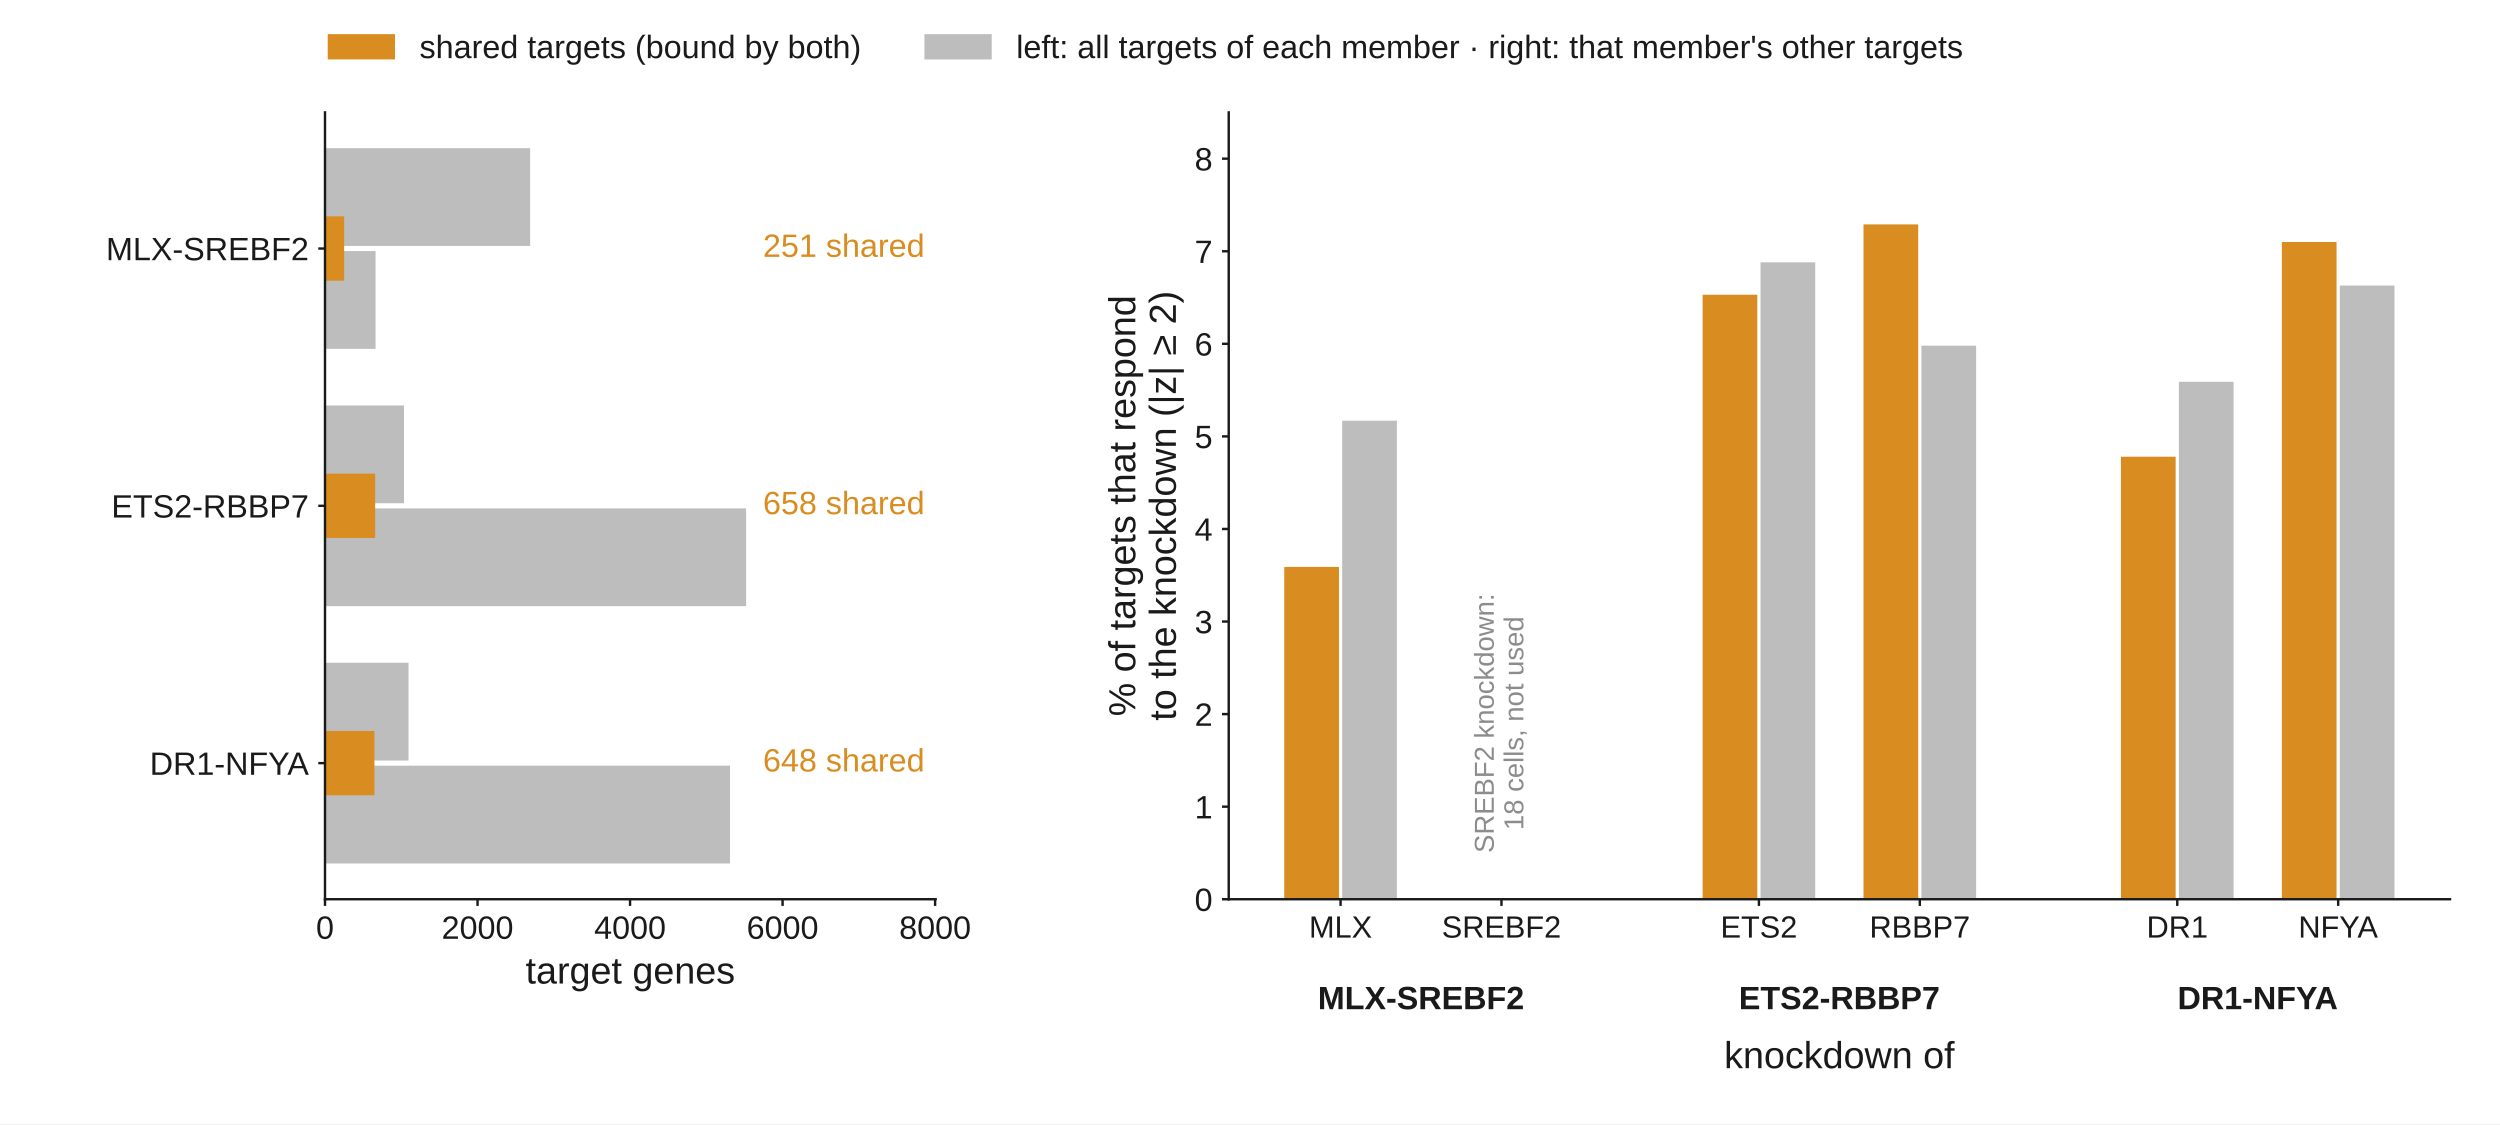
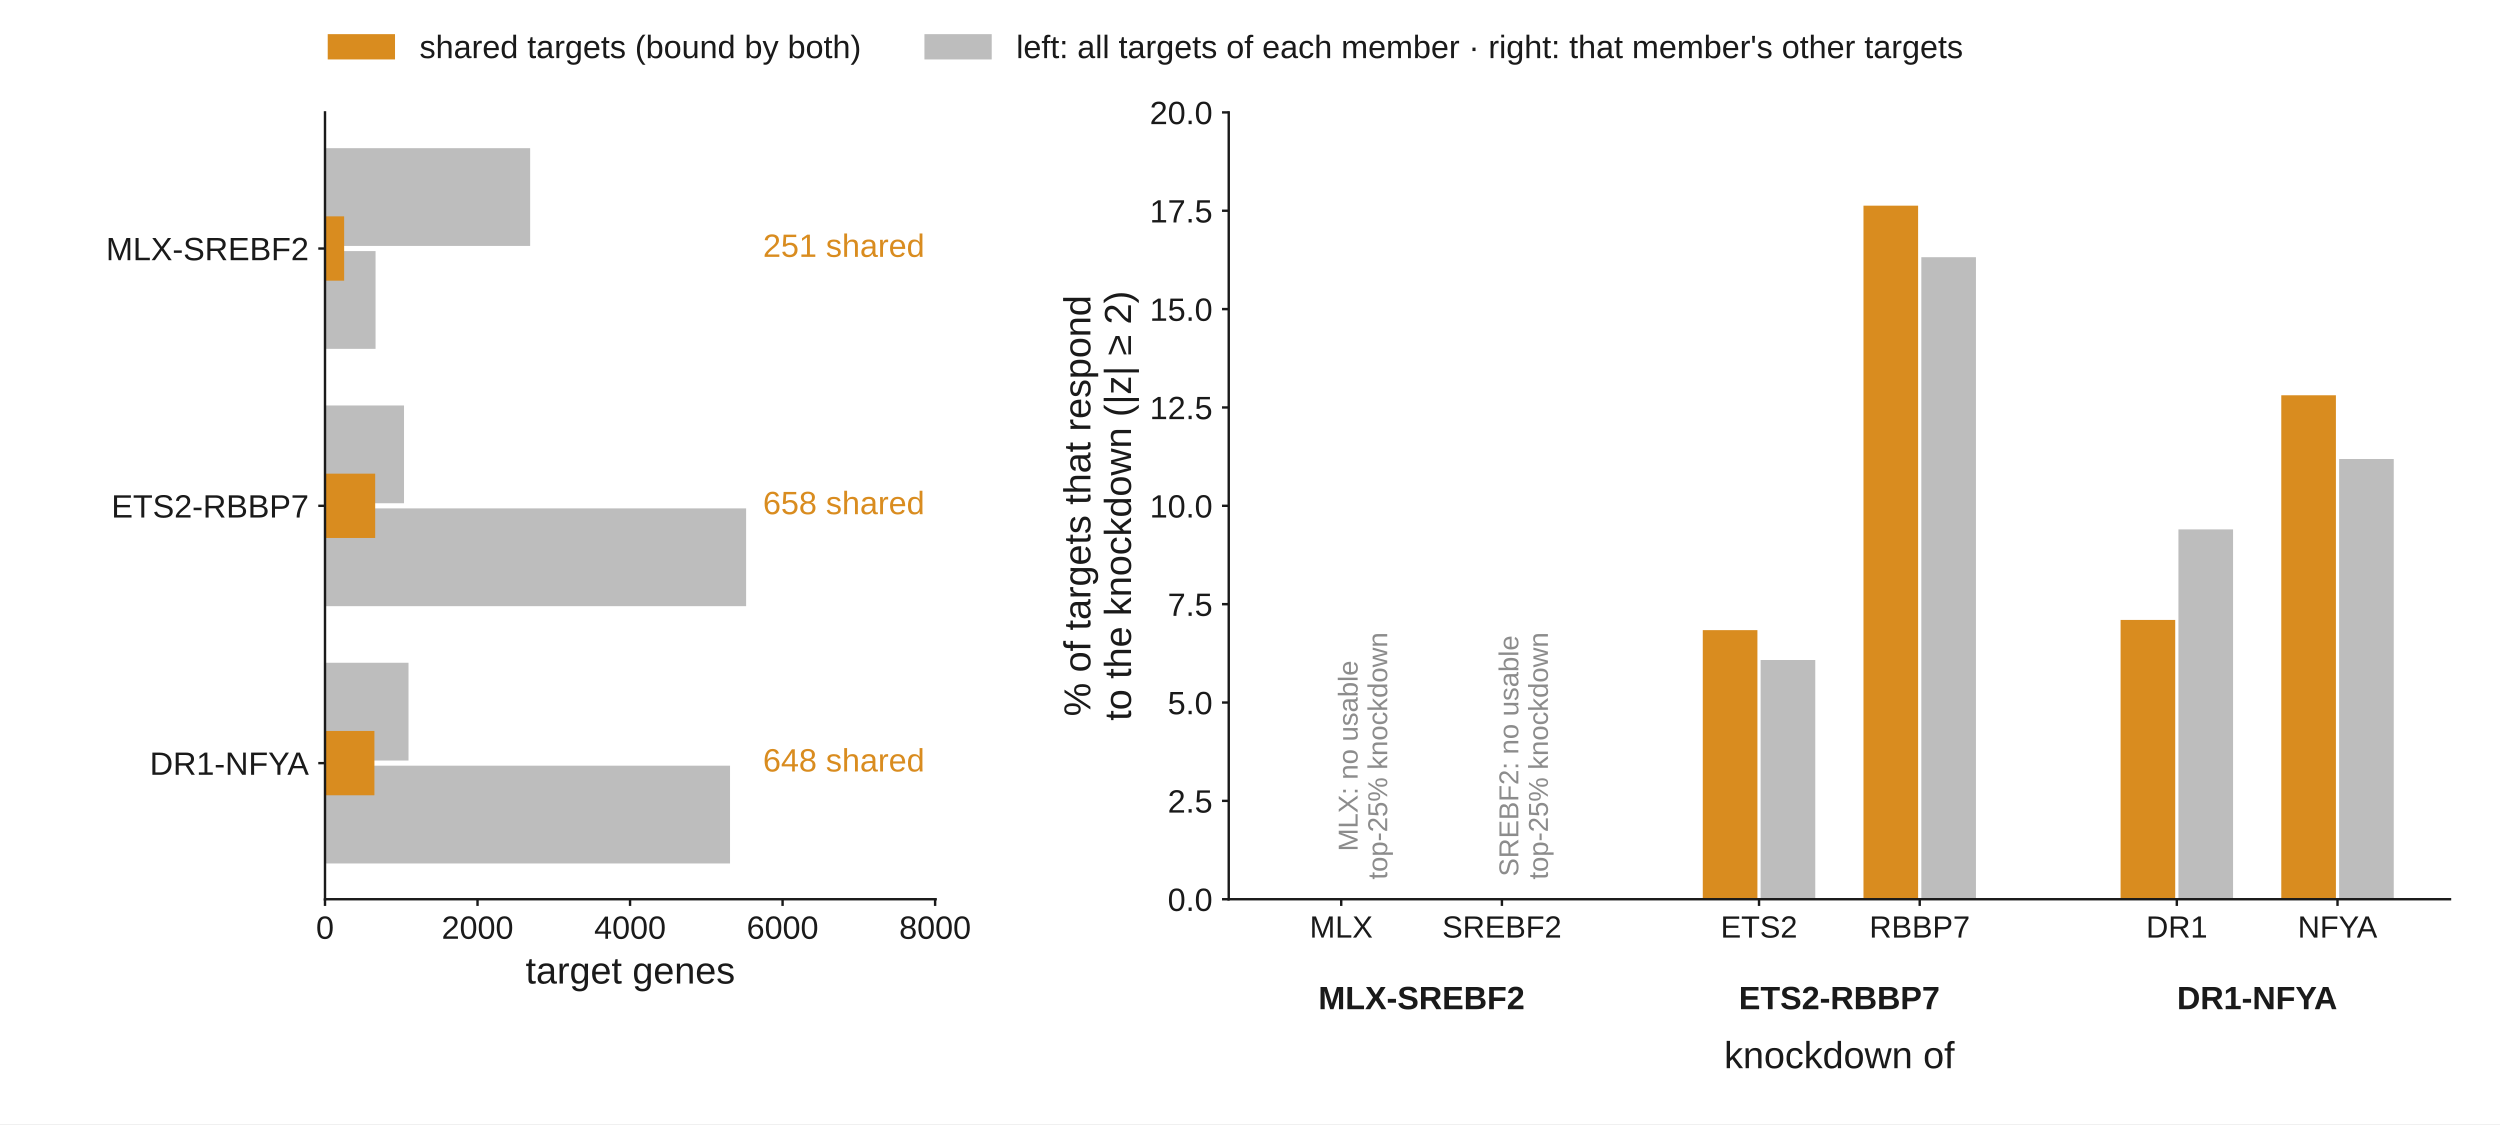
<svg xmlns="http://www.w3.org/2000/svg" xmlns:xlink="http://www.w3.org/1999/xlink" width="928.8pt" height="417.6pt" viewBox="0 0 928.8 417.6" version="1.1">
  <defs>
    <style type="text/css">*{stroke-linejoin: round; stroke-linecap: butt}</style>
  </defs>
  <g id="figure_1">
    <g id="patch_1">
      <path d="M 0 417.6  L 928.8 417.6  L 928.8 0  L 0 0  z " style="fill: #ffffff" />
    </g>
    <g id="axes_1">
      <g id="patch_2">
        <path d="M 120.744 334.08  L 347.606 334.08  L 347.606 41.76  L 120.744 41.76  z " style="fill: #ffffff" />
      </g>
      <g id="patch_3">
-         <path d="M 120.744 91.372  L 196.961 91.372  L 196.961 55.047  L 120.744 55.047  z " clip-path="url(#pb2c51ad782)" style="fill: #bdbdbd" />
+         <path d="M 120.744 91.372  L 196.961 91.372  L 196.961 55.047  L 120.744 55.047  z " clip-path="url(#p1f6030d780)" style="fill: #bdbdbd" />
      </g>
      <g id="patch_4">
-         <path d="M 120.744 186.964  L 150.097 186.964  L 150.097 150.639  L 120.744 150.639  z " clip-path="url(#pb2c51ad782)" style="fill: #bdbdbd" />
+         <path d="M 120.744 186.964  L 150.097 186.964  L 150.097 150.639  L 120.744 150.639  z " clip-path="url(#p1f6030d780)" style="fill: #bdbdbd" />
      </g>
      <g id="patch_5">
-         <path d="M 120.744 282.556  L 151.769 282.556  L 151.769 246.231  L 120.744 246.231  z " clip-path="url(#pb2c51ad782)" style="fill: #bdbdbd" />
+         <path d="M 120.744 282.556  L 151.769 282.556  L 151.769 246.231  L 120.744 246.231  z " clip-path="url(#p1f6030d780)" style="fill: #bdbdbd" />
      </g>
      <g id="patch_6">
-         <path d="M 120.744 129.609  L 139.529 129.609  L 139.529 93.284  L 120.744 93.284  z " clip-path="url(#pb2c51ad782)" style="fill: #bdbdbd" />
+         <path d="M 120.744 129.609  L 139.529 129.609  L 139.529 93.284  L 120.744 93.284  z " clip-path="url(#p1f6030d780)" style="fill: #bdbdbd" />
      </g>
      <g id="patch_7">
-         <path d="M 120.744 225.201  L 277.201 225.201  L 277.201 188.876  L 120.744 188.876  z " clip-path="url(#pb2c51ad782)" style="fill: #bdbdbd" />
+         <path d="M 120.744 225.201  L 277.201 225.201  L 277.201 188.876  L 120.744 188.876  z " clip-path="url(#p1f6030d780)" style="fill: #bdbdbd" />
      </g>
      <g id="patch_8">
-         <path d="M 120.744 320.793  L 271.222 320.793  L 271.222 284.468  L 120.744 284.468  z " clip-path="url(#pb2c51ad782)" style="fill: #bdbdbd" />
+         <path d="M 120.744 320.793  L 271.222 320.793  L 271.222 284.468  L 120.744 284.468  z " clip-path="url(#p1f6030d780)" style="fill: #bdbdbd" />
      </g>
      <g id="patch_9">
-         <path d="M 120.744 104.277  L 127.856 104.277  L 127.856 80.379  L 120.744 80.379  z " clip-path="url(#pb2c51ad782)" style="fill: #d98c1f" />
+         <path d="M 120.744 104.277  L 127.856 104.277  L 127.856 80.379  L 120.744 80.379  z " clip-path="url(#p1f6030d780)" style="fill: #d98c1f" />
      </g>
      <g id="patch_10">
-         <path d="M 120.744 199.869  L 139.387 199.869  L 139.387 175.971  L 120.744 175.971  z " clip-path="url(#pb2c51ad782)" style="fill: #d98c1f" />
+         <path d="M 120.744 199.869  L 139.387 199.869  L 139.387 175.971  L 120.744 175.971  z " clip-path="url(#p1f6030d780)" style="fill: #d98c1f" />
      </g>
      <g id="patch_11">
-         <path d="M 120.744 295.461  L 139.104 295.461  L 139.104 271.563  L 120.744 271.563  z " clip-path="url(#pb2c51ad782)" style="fill: #d98c1f" />
+         <path d="M 120.744 295.461  L 139.104 295.461  L 139.104 271.563  L 120.744 271.563  z " clip-path="url(#p1f6030d780)" style="fill: #d98c1f" />
      </g>
      <g id="matplotlib.axis_1">
        <g id="xtick_1">
          <g id="line2d_1">
            <defs>
-               <path id="m522a25f21d" d="M 0 0  L 0 2.5  " style="stroke: #1a1a1a; stroke-width: 0.9" />
+               <path id="mea891a76f1" d="M 0 0  L 0 2.5  " style="stroke: #1a1a1a; stroke-width: 0.9" />
            </defs>
            <g>
-               <use xlink:href="#m522a25f21d" x="120.744" y="334.08" style="fill: #1a1a1a; stroke: #1a1a1a; stroke-width: 0.9" />
+               <use xlink:href="#mea891a76f1" x="120.744" y="334.08" style="fill: #1a1a1a; stroke: #1a1a1a; stroke-width: 0.9" />
            </g>
          </g>
          <g id="text_1">
            <text style="font-size: 12px; font-family: 'Arial', 'Liberation Sans', 'Helvetica', 'DejaVu Sans', sans-serif; text-anchor: middle; fill: #1a1a1a" x="120.744" y="348.776" transform="rotate(-0 120.744 348.7763)">0</text>
          </g>
        </g>
        <g id="xtick_2">
          <g id="line2d_2">
            <g>
-               <use xlink:href="#m522a25f21d" x="177.411" y="334.08" style="fill: #1a1a1a; stroke: #1a1a1a; stroke-width: 0.9" />
+               <use xlink:href="#mea891a76f1" x="177.411" y="334.08" style="fill: #1a1a1a; stroke: #1a1a1a; stroke-width: 0.9" />
            </g>
          </g>
          <g id="text_2">
            <text style="font-size: 12px; font-family: 'Arial', 'Liberation Sans', 'Helvetica', 'DejaVu Sans', sans-serif; text-anchor: middle; fill: #1a1a1a" x="177.411" y="348.776" transform="rotate(-0 177.4106 348.7763)">2000</text>
          </g>
        </g>
        <g id="xtick_3">
          <g id="line2d_3">
            <g>
-               <use xlink:href="#m522a25f21d" x="234.077" y="334.08" style="fill: #1a1a1a; stroke: #1a1a1a; stroke-width: 0.9" />
+               <use xlink:href="#mea891a76f1" x="234.077" y="334.08" style="fill: #1a1a1a; stroke: #1a1a1a; stroke-width: 0.9" />
            </g>
          </g>
          <g id="text_3">
            <text style="font-size: 12px; font-family: 'Arial', 'Liberation Sans', 'Helvetica', 'DejaVu Sans', sans-serif; text-anchor: middle; fill: #1a1a1a" x="234.077" y="348.776" transform="rotate(-0 234.0773 348.7763)">4000</text>
          </g>
        </g>
        <g id="xtick_4">
          <g id="line2d_4">
            <g>
-               <use xlink:href="#m522a25f21d" x="290.744" y="334.08" style="fill: #1a1a1a; stroke: #1a1a1a; stroke-width: 0.9" />
+               <use xlink:href="#mea891a76f1" x="290.744" y="334.08" style="fill: #1a1a1a; stroke: #1a1a1a; stroke-width: 0.9" />
            </g>
          </g>
          <g id="text_4">
            <text style="font-size: 12px; font-family: 'Arial', 'Liberation Sans', 'Helvetica', 'DejaVu Sans', sans-serif; text-anchor: middle; fill: #1a1a1a" x="290.744" y="348.776" transform="rotate(-0 290.7439 348.7763)">6000</text>
          </g>
        </g>
        <g id="xtick_5">
          <g id="line2d_5">
            <g>
-               <use xlink:href="#m522a25f21d" x="347.411" y="334.08" style="fill: #1a1a1a; stroke: #1a1a1a; stroke-width: 0.9" />
+               <use xlink:href="#mea891a76f1" x="347.411" y="334.08" style="fill: #1a1a1a; stroke: #1a1a1a; stroke-width: 0.9" />
            </g>
          </g>
          <g id="text_5">
            <text style="font-size: 12px; font-family: 'Arial', 'Liberation Sans', 'Helvetica', 'DejaVu Sans', sans-serif; text-anchor: middle; fill: #1a1a1a" x="347.411" y="348.776" transform="rotate(-0 347.4106 348.7763)">8000</text>
          </g>
        </g>
        <g id="text_6">
          <text style="font-size: 14px; font-family: 'Arial', 'Liberation Sans', 'Helvetica', 'DejaVu Sans', sans-serif; text-anchor: middle; fill: #1a1a1a" x="234.175" y="365.412" transform="rotate(-0 234.175 365.4119)">target genes</text>
        </g>
      </g>
      <g id="matplotlib.axis_2">
        <g id="ytick_1">
          <g id="line2d_6">
            <defs>
-               <path id="m93558c379d" d="M 0 0  L -2.5 0  " style="stroke: #1a1a1a; stroke-width: 0.9" />
+               <path id="m82b9b6b1a9" d="M 0 0  L -2.5 0  " style="stroke: #1a1a1a; stroke-width: 0.9" />
            </defs>
            <g>
-               <use xlink:href="#m93558c379d" x="120.744" y="92.328" style="fill: #1a1a1a; stroke: #1a1a1a; stroke-width: 0.9" />
+               <use xlink:href="#m82b9b6b1a9" x="120.744" y="92.328" style="fill: #1a1a1a; stroke: #1a1a1a; stroke-width: 0.9" />
            </g>
          </g>
          <g id="text_7">
            <text style="font-size: 12px; font-family: 'Arial', 'Liberation Sans', 'Helvetica', 'DejaVu Sans', sans-serif; text-anchor: end; fill: #1a1a1a" x="114.744" y="96.676" transform="rotate(-0 114.744 96.67624)">MLX-SREBF2</text>
          </g>
        </g>
        <g id="ytick_2">
          <g id="line2d_7">
            <g>
-               <use xlink:href="#m93558c379d" x="120.744" y="187.92" style="fill: #1a1a1a; stroke: #1a1a1a; stroke-width: 0.9" />
+               <use xlink:href="#m82b9b6b1a9" x="120.744" y="187.92" style="fill: #1a1a1a; stroke: #1a1a1a; stroke-width: 0.9" />
            </g>
          </g>
          <g id="text_8">
            <text style="font-size: 12px; font-family: 'Arial', 'Liberation Sans', 'Helvetica', 'DejaVu Sans', sans-serif; text-anchor: end; fill: #1a1a1a" x="114.744" y="192.268" transform="rotate(-0 114.744 192.2681)">ETS2-RBBP7</text>
          </g>
        </g>
        <g id="ytick_3">
          <g id="line2d_8">
            <g>
-               <use xlink:href="#m93558c379d" x="120.744" y="283.512" style="fill: #1a1a1a; stroke: #1a1a1a; stroke-width: 0.9" />
+               <use xlink:href="#m82b9b6b1a9" x="120.744" y="283.512" style="fill: #1a1a1a; stroke: #1a1a1a; stroke-width: 0.9" />
            </g>
          </g>
          <g id="text_9">
            <text style="font-size: 12px; font-family: 'Arial', 'Liberation Sans', 'Helvetica', 'DejaVu Sans', sans-serif; text-anchor: end; fill: #1a1a1a" x="114.744" y="287.86" transform="rotate(-0 114.744 287.86)">DR1-NFYA</text>
          </g>
        </g>
      </g>
      <g id="patch_12">
        <path d="M 120.744 334.08  L 120.744 41.76  " style="fill: none; stroke: #1a1a1a; stroke-width: 0.9; stroke-linejoin: miter; stroke-linecap: square" />
      </g>
      <g id="patch_13">
        <path d="M 120.744 334.08  L 347.606 334.08  " style="fill: none; stroke: #1a1a1a; stroke-width: 0.9; stroke-linejoin: miter; stroke-linecap: square" />
      </g>
      <g id="text_10">
        <text style="font-size: 12px; font-family: 'Arial', 'Liberation Sans', 'Helvetica', 'DejaVu Sans', sans-serif; text-anchor: start; fill: #d98c1f" x="283.459" y="95.431" transform="rotate(-0 283.4589 95.43124)">251 shared</text>
      </g>
      <g id="text_11">
        <text style="font-size: 12px; font-family: 'Arial', 'Liberation Sans', 'Helvetica', 'DejaVu Sans', sans-serif; text-anchor: start; fill: #d98c1f" x="283.459" y="191.023" transform="rotate(-0 283.4589 191.0231)">658 shared</text>
      </g>
      <g id="text_12">
        <text style="font-size: 12px; font-family: 'Arial', 'Liberation Sans', 'Helvetica', 'DejaVu Sans', sans-serif; text-anchor: start; fill: #d98c1f" x="283.459" y="286.615" transform="rotate(-0 283.4589 286.615)">648 shared</text>
      </g>
    </g>
    <g id="axes_2">
      <g id="patch_14">
        <path d="M 456.5 334.08  L 910.224 334.08  L 910.224 41.76  L 456.5 41.76  z " style="fill: #ffffff" />
      </g>
      <g id="patch_15">
-         <path d="M 477.124 334.08  L 497.449 334.08  L 497.449 210.618  L 477.124 210.618  z " clip-path="url(#p819c59f91e)" style="fill: #d98c1f" />
+         <path d="M 632.616 334.08  L 652.915 334.08  L 652.915 234.107  L 632.616 234.107  z " clip-path="url(#p424055c34f)" style="fill: #d98c1f" />
      </g>
      <g id="patch_16">
-         <path d="M 498.644 334.08  L 518.969 334.08  L 518.969 156.281  L 498.644 156.281  z " clip-path="url(#p819c59f91e)" style="fill: #bdbdbd" />
+         <path d="M 654.109 334.08  L 674.407 334.08  L 674.407 245.215  L 654.109 245.215  z " clip-path="url(#p424055c34f)" style="fill: #bdbdbd" />
      </g>
      <g id="patch_17">
-         <path d="M 632.55 334.08  L 652.875 334.08  L 652.875 109.509  L 632.55 109.509  z " clip-path="url(#p819c59f91e)" style="fill: #d98c1f" />
+         <path d="M 692.317 334.08  L 712.615 334.08  L 712.615 76.4  L 692.317 76.4  z " clip-path="url(#p424055c34f)" style="fill: #d98c1f" />
      </g>
      <g id="patch_18">
-         <path d="M 654.07 334.08  L 674.395 334.08  L 674.395 97.473  L 654.07 97.473  z " clip-path="url(#p819c59f91e)" style="fill: #bdbdbd" />
+         <path d="M 713.809 334.08  L 734.107 334.08  L 734.107 95.547  L 713.809 95.547  z " clip-path="url(#p424055c34f)" style="fill: #bdbdbd" />
      </g>
      <g id="patch_19">
-         <path d="M 692.329 334.08  L 712.654 334.08  L 712.654 83.373  L 692.329 83.373  z " clip-path="url(#p819c59f91e)" style="fill: #d98c1f" />
+         <path d="M 787.838 334.08  L 808.136 334.08  L 808.136 230.306  L 787.838 230.306  z " clip-path="url(#p424055c34f)" style="fill: #d98c1f" />
      </g>
      <g id="patch_20">
-         <path d="M 713.849 334.08  L 734.174 334.08  L 734.174 128.424  L 713.849 128.424  z " clip-path="url(#p819c59f91e)" style="fill: #bdbdbd" />
+         <path d="M 809.33 334.08  L 829.628 334.08  L 829.628 196.69  L 809.33 196.69  z " clip-path="url(#p424055c34f)" style="fill: #bdbdbd" />
      </g>
      <g id="patch_21">
-         <path d="M 787.976 334.08  L 808.3 334.08  L 808.3 169.693  L 787.976 169.693  z " clip-path="url(#p819c59f91e)" style="fill: #d98c1f" />
+         <path d="M 847.538 334.08  L 867.837 334.08  L 867.837 146.849  L 847.538 146.849  z " clip-path="url(#p424055c34f)" style="fill: #d98c1f" />
      </g>
      <g id="patch_22">
-         <path d="M 809.496 334.08  L 829.821 334.08  L 829.821 141.837  L 809.496 141.837  z " clip-path="url(#p819c59f91e)" style="fill: #bdbdbd" />
-       </g>
-       <g id="patch_23">
-         <path d="M 847.755 334.08  L 868.08 334.08  L 868.08 89.907  L 847.755 89.907  z " clip-path="url(#p819c59f91e)" style="fill: #d98c1f" />
-       </g>
-       <g id="patch_24">
-         <path d="M 869.275 334.08  L 889.6 334.08  L 889.6 106.07  L 869.275 106.07  z " clip-path="url(#p819c59f91e)" style="fill: #bdbdbd" />
+         <path d="M 869.031 334.08  L 889.329 334.08  L 889.329 170.527  L 869.031 170.527  z " clip-path="url(#p424055c34f)" style="fill: #bdbdbd" />
      </g>
      <g id="matplotlib.axis_3">
        <g id="xtick_6">
          <g id="line2d_9">
            <g>
-               <use xlink:href="#m522a25f21d" x="498.046" y="334.08" style="fill: #1a1a1a; stroke: #1a1a1a; stroke-width: 0.9" />
+               <use xlink:href="#mea891a76f1" x="498.29" y="334.08" style="fill: #1a1a1a; stroke: #1a1a1a; stroke-width: 0.9" />
            </g>
          </g>
          <g id="text_13">
-             <text style="font-size: 11.4px; font-family: 'Arial', 'Liberation Sans', 'Helvetica', 'DejaVu Sans', sans-serif; text-anchor: middle; fill: #1a1a1a" x="498.046" y="348.341" transform="rotate(-0 498.0464 348.3414)">MLX</text>
+             <text style="font-size: 11.4px; font-family: 'Arial', 'Liberation Sans', 'Helvetica', 'DejaVu Sans', sans-serif; text-anchor: middle; fill: #1a1a1a" x="498.29" y="348.341" transform="rotate(-0 498.2902 348.3414)">MLX</text>
          </g>
        </g>
        <g id="xtick_7">
          <g id="line2d_10">
            <g>
-               <use xlink:href="#m522a25f21d" x="557.826" y="334.08" style="fill: #1a1a1a; stroke: #1a1a1a; stroke-width: 0.9" />
+               <use xlink:href="#mea891a76f1" x="557.991" y="334.08" style="fill: #1a1a1a; stroke: #1a1a1a; stroke-width: 0.9" />
            </g>
          </g>
          <g id="text_14">
-             <text style="font-size: 11.4px; font-family: 'Arial', 'Liberation Sans', 'Helvetica', 'DejaVu Sans', sans-serif; text-anchor: middle; fill: #1a1a1a" x="557.826" y="348.341" transform="rotate(-0 557.8256 348.3414)">SREBF2</text>
+             <text style="font-size: 11.4px; font-family: 'Arial', 'Liberation Sans', 'Helvetica', 'DejaVu Sans', sans-serif; text-anchor: middle; fill: #1a1a1a" x="557.991" y="348.341" transform="rotate(-0 557.9908 348.3414)">SREBF2</text>
          </g>
        </g>
        <g id="xtick_8">
          <g id="line2d_11">
            <g>
-               <use xlink:href="#m522a25f21d" x="653.472" y="334.08" style="fill: #1a1a1a; stroke: #1a1a1a; stroke-width: 0.9" />
+               <use xlink:href="#mea891a76f1" x="653.512" y="334.08" style="fill: #1a1a1a; stroke: #1a1a1a; stroke-width: 0.9" />
            </g>
          </g>
          <g id="text_15">
-             <text style="font-size: 11.4px; font-family: 'Arial', 'Liberation Sans', 'Helvetica', 'DejaVu Sans', sans-serif; text-anchor: middle; fill: #1a1a1a" x="653.472" y="348.341" transform="rotate(-0 653.4723 348.3414)">ETS2</text>
+             <text style="font-size: 11.4px; font-family: 'Arial', 'Liberation Sans', 'Helvetica', 'DejaVu Sans', sans-serif; text-anchor: middle; fill: #1a1a1a" x="653.512" y="348.341" transform="rotate(-0 653.5117 348.3414)">ETS2</text>
          </g>
        </g>
        <g id="xtick_9">
          <g id="line2d_12">
            <g>
-               <use xlink:href="#m522a25f21d" x="713.252" y="334.08" style="fill: #1a1a1a; stroke: #1a1a1a; stroke-width: 0.9" />
+               <use xlink:href="#mea891a76f1" x="713.212" y="334.08" style="fill: #1a1a1a; stroke: #1a1a1a; stroke-width: 0.9" />
            </g>
          </g>
          <g id="text_16">
-             <text style="font-size: 11.4px; font-family: 'Arial', 'Liberation Sans', 'Helvetica', 'DejaVu Sans', sans-serif; text-anchor: middle; fill: #1a1a1a" x="713.252" y="348.341" transform="rotate(-0 713.2515 348.3414)">RBBP7</text>
+             <text style="font-size: 11.4px; font-family: 'Arial', 'Liberation Sans', 'Helvetica', 'DejaVu Sans', sans-serif; text-anchor: middle; fill: #1a1a1a" x="713.212" y="348.341" transform="rotate(-0 713.2122 348.3414)">RBBP7</text>
          </g>
        </g>
        <g id="xtick_10">
          <g id="line2d_13">
            <g>
-               <use xlink:href="#m522a25f21d" x="808.898" y="334.08" style="fill: #1a1a1a; stroke: #1a1a1a; stroke-width: 0.9" />
+               <use xlink:href="#mea891a76f1" x="808.733" y="334.08" style="fill: #1a1a1a; stroke: #1a1a1a; stroke-width: 0.9" />
            </g>
          </g>
          <g id="text_17">
-             <text style="font-size: 11.4px; font-family: 'Arial', 'Liberation Sans', 'Helvetica', 'DejaVu Sans', sans-serif; text-anchor: middle; fill: #1a1a1a" x="808.898" y="348.341" transform="rotate(-0 808.8983 348.3414)">DR1</text>
+             <text style="font-size: 11.4px; font-family: 'Arial', 'Liberation Sans', 'Helvetica', 'DejaVu Sans', sans-serif; text-anchor: middle; fill: #1a1a1a" x="808.733" y="348.341" transform="rotate(-0 808.7331 348.3414)">DR1</text>
          </g>
        </g>
        <g id="xtick_11">
          <g id="line2d_14">
            <g>
-               <use xlink:href="#m522a25f21d" x="868.677" y="334.08" style="fill: #1a1a1a; stroke: #1a1a1a; stroke-width: 0.9" />
+               <use xlink:href="#mea891a76f1" x="868.434" y="334.08" style="fill: #1a1a1a; stroke: #1a1a1a; stroke-width: 0.9" />
            </g>
          </g>
          <g id="text_18">
-             <text style="font-size: 11.4px; font-family: 'Arial', 'Liberation Sans', 'Helvetica', 'DejaVu Sans', sans-serif; text-anchor: middle; fill: #1a1a1a" x="868.677" y="348.341" transform="rotate(-0 868.6775 348.3414)">NFYA</text>
+             <text style="font-size: 11.4px; font-family: 'Arial', 'Liberation Sans', 'Helvetica', 'DejaVu Sans', sans-serif; text-anchor: middle; fill: #1a1a1a" x="868.434" y="348.341" transform="rotate(-0 868.4336 348.3414)">NFYA</text>
          </g>
        </g>
        <g id="text_19">
          <text style="font-size: 14px; font-family: 'Arial', 'Liberation Sans', 'Helvetica', 'DejaVu Sans', sans-serif; text-anchor: middle; fill: #1a1a1a" x="683.362" y="396.853" transform="rotate(-0 683.3619 396.8526)">knockdown of</text>
        </g>
      </g>
      <g id="matplotlib.axis_4">
        <g id="ytick_4">
          <g id="line2d_15">
            <g>
-               <use xlink:href="#m93558c379d" x="456.5" y="334.08" style="fill: #1a1a1a; stroke: #1a1a1a; stroke-width: 0.9" />
+               <use xlink:href="#m82b9b6b1a9" x="456.5" y="334.08" style="fill: #1a1a1a; stroke: #1a1a1a; stroke-width: 0.9" />
            </g>
          </g>
          <g id="text_20">
-             <text style="font-size: 12px; font-family: 'Arial', 'Liberation Sans', 'Helvetica', 'DejaVu Sans', sans-serif; text-anchor: end; fill: #1a1a1a" x="450.5" y="338.428" transform="rotate(-0 450.4999 338.4281)">0</text>
+             <text style="font-size: 12px; font-family: 'Arial', 'Liberation Sans', 'Helvetica', 'DejaVu Sans', sans-serif; text-anchor: end; fill: #1a1a1a" x="450.5" y="338.428" transform="rotate(-0 450.4999 338.4281)">0.0</text>
          </g>
        </g>
        <g id="ytick_5">
          <g id="line2d_16">
            <g>
-               <use xlink:href="#m93558c379d" x="456.5" y="299.689" style="fill: #1a1a1a; stroke: #1a1a1a; stroke-width: 0.9" />
+               <use xlink:href="#m82b9b6b1a9" x="456.5" y="297.54" style="fill: #1a1a1a; stroke: #1a1a1a; stroke-width: 0.9" />
            </g>
          </g>
          <g id="text_21">
-             <text style="font-size: 12px; font-family: 'Arial', 'Liberation Sans', 'Helvetica', 'DejaVu Sans', sans-serif; text-anchor: end; fill: #1a1a1a" x="450.5" y="304.038" transform="rotate(-0 450.4999 304.0375)">1</text>
+             <text style="font-size: 12px; font-family: 'Arial', 'Liberation Sans', 'Helvetica', 'DejaVu Sans', sans-serif; text-anchor: end; fill: #1a1a1a" x="450.5" y="301.888" transform="rotate(-0 450.4999 301.8881)">2.5</text>
          </g>
        </g>
        <g id="ytick_6">
          <g id="line2d_17">
            <g>
-               <use xlink:href="#m93558c379d" x="456.5" y="265.299" style="fill: #1a1a1a; stroke: #1a1a1a; stroke-width: 0.9" />
+               <use xlink:href="#m82b9b6b1a9" x="456.5" y="261" style="fill: #1a1a1a; stroke: #1a1a1a; stroke-width: 0.9" />
            </g>
          </g>
          <g id="text_22">
-             <text style="font-size: 12px; font-family: 'Arial', 'Liberation Sans', 'Helvetica', 'DejaVu Sans', sans-serif; text-anchor: end; fill: #1a1a1a" x="450.5" y="269.647" transform="rotate(-0 450.4999 269.6469)">2</text>
+             <text style="font-size: 12px; font-family: 'Arial', 'Liberation Sans', 'Helvetica', 'DejaVu Sans', sans-serif; text-anchor: end; fill: #1a1a1a" x="450.5" y="265.348" transform="rotate(-0 450.4999 265.3481)">5.0</text>
          </g>
        </g>
        <g id="ytick_7">
          <g id="line2d_18">
            <g>
-               <use xlink:href="#m93558c379d" x="456.5" y="230.908" style="fill: #1a1a1a; stroke: #1a1a1a; stroke-width: 0.9" />
+               <use xlink:href="#m82b9b6b1a9" x="456.5" y="224.46" style="fill: #1a1a1a; stroke: #1a1a1a; stroke-width: 0.9" />
            </g>
          </g>
          <g id="text_23">
-             <text style="font-size: 12px; font-family: 'Arial', 'Liberation Sans', 'Helvetica', 'DejaVu Sans', sans-serif; text-anchor: end; fill: #1a1a1a" x="450.5" y="235.256" transform="rotate(-0 450.4999 235.2564)">3</text>
+             <text style="font-size: 12px; font-family: 'Arial', 'Liberation Sans', 'Helvetica', 'DejaVu Sans', sans-serif; text-anchor: end; fill: #1a1a1a" x="450.5" y="228.808" transform="rotate(-0 450.4999 228.8081)">7.5</text>
          </g>
        </g>
        <g id="ytick_8">
          <g id="line2d_19">
            <g>
-               <use xlink:href="#m93558c379d" x="456.5" y="196.518" style="fill: #1a1a1a; stroke: #1a1a1a; stroke-width: 0.9" />
+               <use xlink:href="#m82b9b6b1a9" x="456.5" y="187.92" style="fill: #1a1a1a; stroke: #1a1a1a; stroke-width: 0.9" />
            </g>
          </g>
          <g id="text_24">
-             <text style="font-size: 12px; font-family: 'Arial', 'Liberation Sans', 'Helvetica', 'DejaVu Sans', sans-serif; text-anchor: end; fill: #1a1a1a" x="450.5" y="200.866" transform="rotate(-0 450.4999 200.8658)">4</text>
+             <text style="font-size: 12px; font-family: 'Arial', 'Liberation Sans', 'Helvetica', 'DejaVu Sans', sans-serif; text-anchor: end; fill: #1a1a1a" x="450.5" y="192.268" transform="rotate(-0 450.4999 192.2681)">10.0</text>
          </g>
        </g>
        <g id="ytick_9">
          <g id="line2d_20">
            <g>
-               <use xlink:href="#m93558c379d" x="456.5" y="162.127" style="fill: #1a1a1a; stroke: #1a1a1a; stroke-width: 0.9" />
+               <use xlink:href="#m82b9b6b1a9" x="456.5" y="151.38" style="fill: #1a1a1a; stroke: #1a1a1a; stroke-width: 0.9" />
            </g>
          </g>
          <g id="text_25">
-             <text style="font-size: 12px; font-family: 'Arial', 'Liberation Sans', 'Helvetica', 'DejaVu Sans', sans-serif; text-anchor: end; fill: #1a1a1a" x="450.5" y="166.475" transform="rotate(-0 450.4999 166.4752)">5</text>
+             <text style="font-size: 12px; font-family: 'Arial', 'Liberation Sans', 'Helvetica', 'DejaVu Sans', sans-serif; text-anchor: end; fill: #1a1a1a" x="450.5" y="155.728" transform="rotate(-0 450.4999 155.7281)">12.5</text>
          </g>
        </g>
        <g id="ytick_10">
          <g id="line2d_21">
            <g>
-               <use xlink:href="#m93558c379d" x="456.5" y="127.736" style="fill: #1a1a1a; stroke: #1a1a1a; stroke-width: 0.9" />
+               <use xlink:href="#m82b9b6b1a9" x="456.5" y="114.84" style="fill: #1a1a1a; stroke: #1a1a1a; stroke-width: 0.9" />
            </g>
          </g>
          <g id="text_26">
-             <text style="font-size: 12px; font-family: 'Arial', 'Liberation Sans', 'Helvetica', 'DejaVu Sans', sans-serif; text-anchor: end; fill: #1a1a1a" x="450.5" y="132.085" transform="rotate(-0 450.4999 132.0846)">6</text>
+             <text style="font-size: 12px; font-family: 'Arial', 'Liberation Sans', 'Helvetica', 'DejaVu Sans', sans-serif; text-anchor: end; fill: #1a1a1a" x="450.5" y="119.188" transform="rotate(-0 450.4999 119.1881)">15.0</text>
          </g>
        </g>
        <g id="ytick_11">
          <g id="line2d_22">
            <g>
-               <use xlink:href="#m93558c379d" x="456.5" y="93.346" style="fill: #1a1a1a; stroke: #1a1a1a; stroke-width: 0.9" />
+               <use xlink:href="#m82b9b6b1a9" x="456.5" y="78.3" style="fill: #1a1a1a; stroke: #1a1a1a; stroke-width: 0.9" />
            </g>
          </g>
          <g id="text_27">
-             <text style="font-size: 12px; font-family: 'Arial', 'Liberation Sans', 'Helvetica', 'DejaVu Sans', sans-serif; text-anchor: end; fill: #1a1a1a" x="450.5" y="97.694" transform="rotate(-0 450.4999 97.69401)">7</text>
+             <text style="font-size: 12px; font-family: 'Arial', 'Liberation Sans', 'Helvetica', 'DejaVu Sans', sans-serif; text-anchor: end; fill: #1a1a1a" x="450.5" y="82.648" transform="rotate(-0 450.4999 82.64812)">17.5</text>
          </g>
        </g>
        <g id="ytick_12">
          <g id="line2d_23">
            <g>
-               <use xlink:href="#m93558c379d" x="456.5" y="58.955" style="fill: #1a1a1a; stroke: #1a1a1a; stroke-width: 0.9" />
+               <use xlink:href="#m82b9b6b1a9" x="456.5" y="41.76" style="fill: #1a1a1a; stroke: #1a1a1a; stroke-width: 0.9" />
            </g>
          </g>
          <g id="text_28">
-             <text style="font-size: 12px; font-family: 'Arial', 'Liberation Sans', 'Helvetica', 'DejaVu Sans', sans-serif; text-anchor: end; fill: #1a1a1a" x="450.5" y="63.303" transform="rotate(-0 450.4999 63.30342)">8</text>
+             <text style="font-size: 12px; font-family: 'Arial', 'Liberation Sans', 'Helvetica', 'DejaVu Sans', sans-serif; text-anchor: end; fill: #1a1a1a" x="450.5" y="46.108" transform="rotate(-0 450.4999 46.10813)">20.0</text>
          </g>
        </g>
        <g id="text_29">
-           <text style="font-size: 14px; font-family: 'Arial', 'Liberation Sans', 'Helvetica', 'DejaVu Sans', sans-serif; fill: #1a1a1a" transform="translate(421.7807 266.1275) rotate(-90)">% of targets that respond</text>
-           <text style="font-size: 14px; font-family: 'Arial', 'Liberation Sans', 'Helvetica', 'DejaVu Sans', sans-serif; fill: #1a1a1a" transform="translate(436.8605 267.7638) rotate(-90)">to the knockdown (|z| ≥ 2)</text>
-         </g>
-       </g>
-       <g id="patch_25">
+           <text style="font-size: 14px; font-family: 'Arial', 'Liberation Sans', 'Helvetica', 'DejaVu Sans', sans-serif; fill: #1a1a1a" transform="translate(405.1007 266.1275) rotate(-90)">% of targets that respond</text>
+           <text style="font-size: 14px; font-family: 'Arial', 'Liberation Sans', 'Helvetica', 'DejaVu Sans', sans-serif; fill: #1a1a1a" transform="translate(420.1805 267.7638) rotate(-90)">to the knockdown (|z| ≥ 2)</text>
+         </g>
+       </g>
+       <g id="patch_23">
        <path d="M 456.5 334.08  L 456.5 41.76  " style="fill: none; stroke: #1a1a1a; stroke-width: 0.9; stroke-linejoin: miter; stroke-linecap: square" />
      </g>
-       <g id="patch_26">
+       <g id="patch_24">
        <path d="M 456.5 334.08  L 910.224 334.08  " style="fill: none; stroke: #1a1a1a; stroke-width: 0.9; stroke-linejoin: miter; stroke-linecap: square" />
      </g>
      <g id="text_30">
-         <text style="font-size: 10.2px; font-family: 'Arial', 'Liberation Sans', 'Helvetica', 'DejaVu Sans', sans-serif; fill: #8c8c8c" transform="translate(554.9699 316.8847) rotate(-90)">SREBF2 knockdown:</text>
-         <text style="font-size: 10.2px; font-family: 'Arial', 'Liberation Sans', 'Helvetica', 'DejaVu Sans', sans-serif; fill: #8c8c8c" transform="translate(565.9566 308.3868) rotate(-90)">18 cells, not used</text>
+         <text style="font-size: 10.2px; font-family: 'Arial', 'Liberation Sans', 'Helvetica', 'DejaVu Sans', sans-serif; fill: #8c8c8c" transform="translate(504.3896 316.2835) rotate(-90)">MLX: no usable</text>
+         <text style="font-size: 10.2px; font-family: 'Arial', 'Liberation Sans', 'Helvetica', 'DejaVu Sans', sans-serif; fill: #8c8c8c" transform="translate(515.3763 326.772) rotate(-90)">top-25% knockdown</text>
      </g>
      <g id="text_31">
-         <text style="font-weight: 700; font-size: 12px; font-family: 'Arial', 'Liberation Sans', 'Helvetica', 'DejaVu Sans', sans-serif; text-anchor: middle; fill: #1a1a1a" x="527.936" y="374.931" transform="rotate(-0 527.936 374.9314)">MLX-SREBF2</text>
+         <text style="font-size: 10.2px; font-family: 'Arial', 'Liberation Sans', 'Helvetica', 'DejaVu Sans', sans-serif; fill: #8c8c8c" transform="translate(564.0902 325.6372) rotate(-90)">SREBF2: no usable</text>
+         <text style="font-size: 10.2px; font-family: 'Arial', 'Liberation Sans', 'Helvetica', 'DejaVu Sans', sans-serif; fill: #8c8c8c" transform="translate(575.0769 326.772) rotate(-90)">top-25% knockdown</text>
      </g>
      <g id="text_32">
+         <text style="font-weight: 700; font-size: 12px; font-family: 'Arial', 'Liberation Sans', 'Helvetica', 'DejaVu Sans', sans-serif; text-anchor: middle; fill: #1a1a1a" x="528.141" y="374.931" transform="rotate(-0 528.1405 374.9314)">MLX-SREBF2</text>
+       </g>
+       <g id="text_33">
        <text style="font-weight: 700; font-size: 12px; font-family: 'Arial', 'Liberation Sans', 'Helvetica', 'DejaVu Sans', sans-serif; text-anchor: middle; fill: #1a1a1a" x="683.362" y="374.931" transform="rotate(-0 683.3619 374.9314)">ETS2-RBBP7</text>
      </g>
-       <g id="text_33">
-         <text style="font-weight: 700; font-size: 12px; font-family: 'Arial', 'Liberation Sans', 'Helvetica', 'DejaVu Sans', sans-serif; text-anchor: middle; fill: #1a1a1a" x="838.788" y="374.931" transform="rotate(-0 838.7879 374.9314)">DR1-NFYA</text>
+       <g id="text_34">
+         <text style="font-weight: 700; font-size: 12px; font-family: 'Arial', 'Liberation Sans', 'Helvetica', 'DejaVu Sans', sans-serif; text-anchor: middle; fill: #1a1a1a" x="838.583" y="374.931" transform="rotate(-0 838.5833 374.9314)">DR1-NFYA</text>
      </g>
    </g>
    <g id="legend_1">
-       <g id="patch_27">
+       <g id="patch_25">
        <path d="M 122.256 21.584  L 146.256 21.584  L 146.256 13.184  L 122.256 13.184  z " style="fill: #d98c1f; stroke: #d98c1f; stroke-linejoin: miter" />
      </g>
-       <g id="text_34">
+       <g id="text_35">
        <text style="font-size: 12px; font-family: 'Arial', 'Liberation Sans', 'Helvetica', 'DejaVu Sans', sans-serif; text-anchor: start; fill: #1a1a1a" x="155.856" y="21.584" transform="rotate(-0 155.856 21.58425)">shared targets (bound by both)</text>
      </g>
-       <g id="patch_28">
+       <g id="patch_26">
        <path d="M 343.945 21.584  L 367.945 21.584  L 367.945 13.184  L 343.945 13.184  z " style="fill: #bdbdbd; stroke: #bdbdbd; stroke-linejoin: miter" />
      </g>
-       <g id="text_35">
+       <g id="text_36">
        <text style="font-size: 12px; font-family: 'Arial', 'Liberation Sans', 'Helvetica', 'DejaVu Sans', sans-serif; text-anchor: start; fill: #1a1a1a" x="377.545" y="21.584" transform="rotate(-0 377.5448 21.58425)">left: all targets of each member · right: that member's other targets</text>
      </g>
    </g>
  </g>
  <defs>
-     <clipPath id="pb2c51ad782">
+     <clipPath id="p1f6030d780">
      <rect x="120.744" y="41.76" width="226.862" height="292.32" />
    </clipPath>
-     <clipPath id="p819c59f91e">
+     <clipPath id="p424055c34f">
      <rect x="456.5" y="41.76" width="453.724" height="292.32" />
    </clipPath>
  </defs>
</svg>
